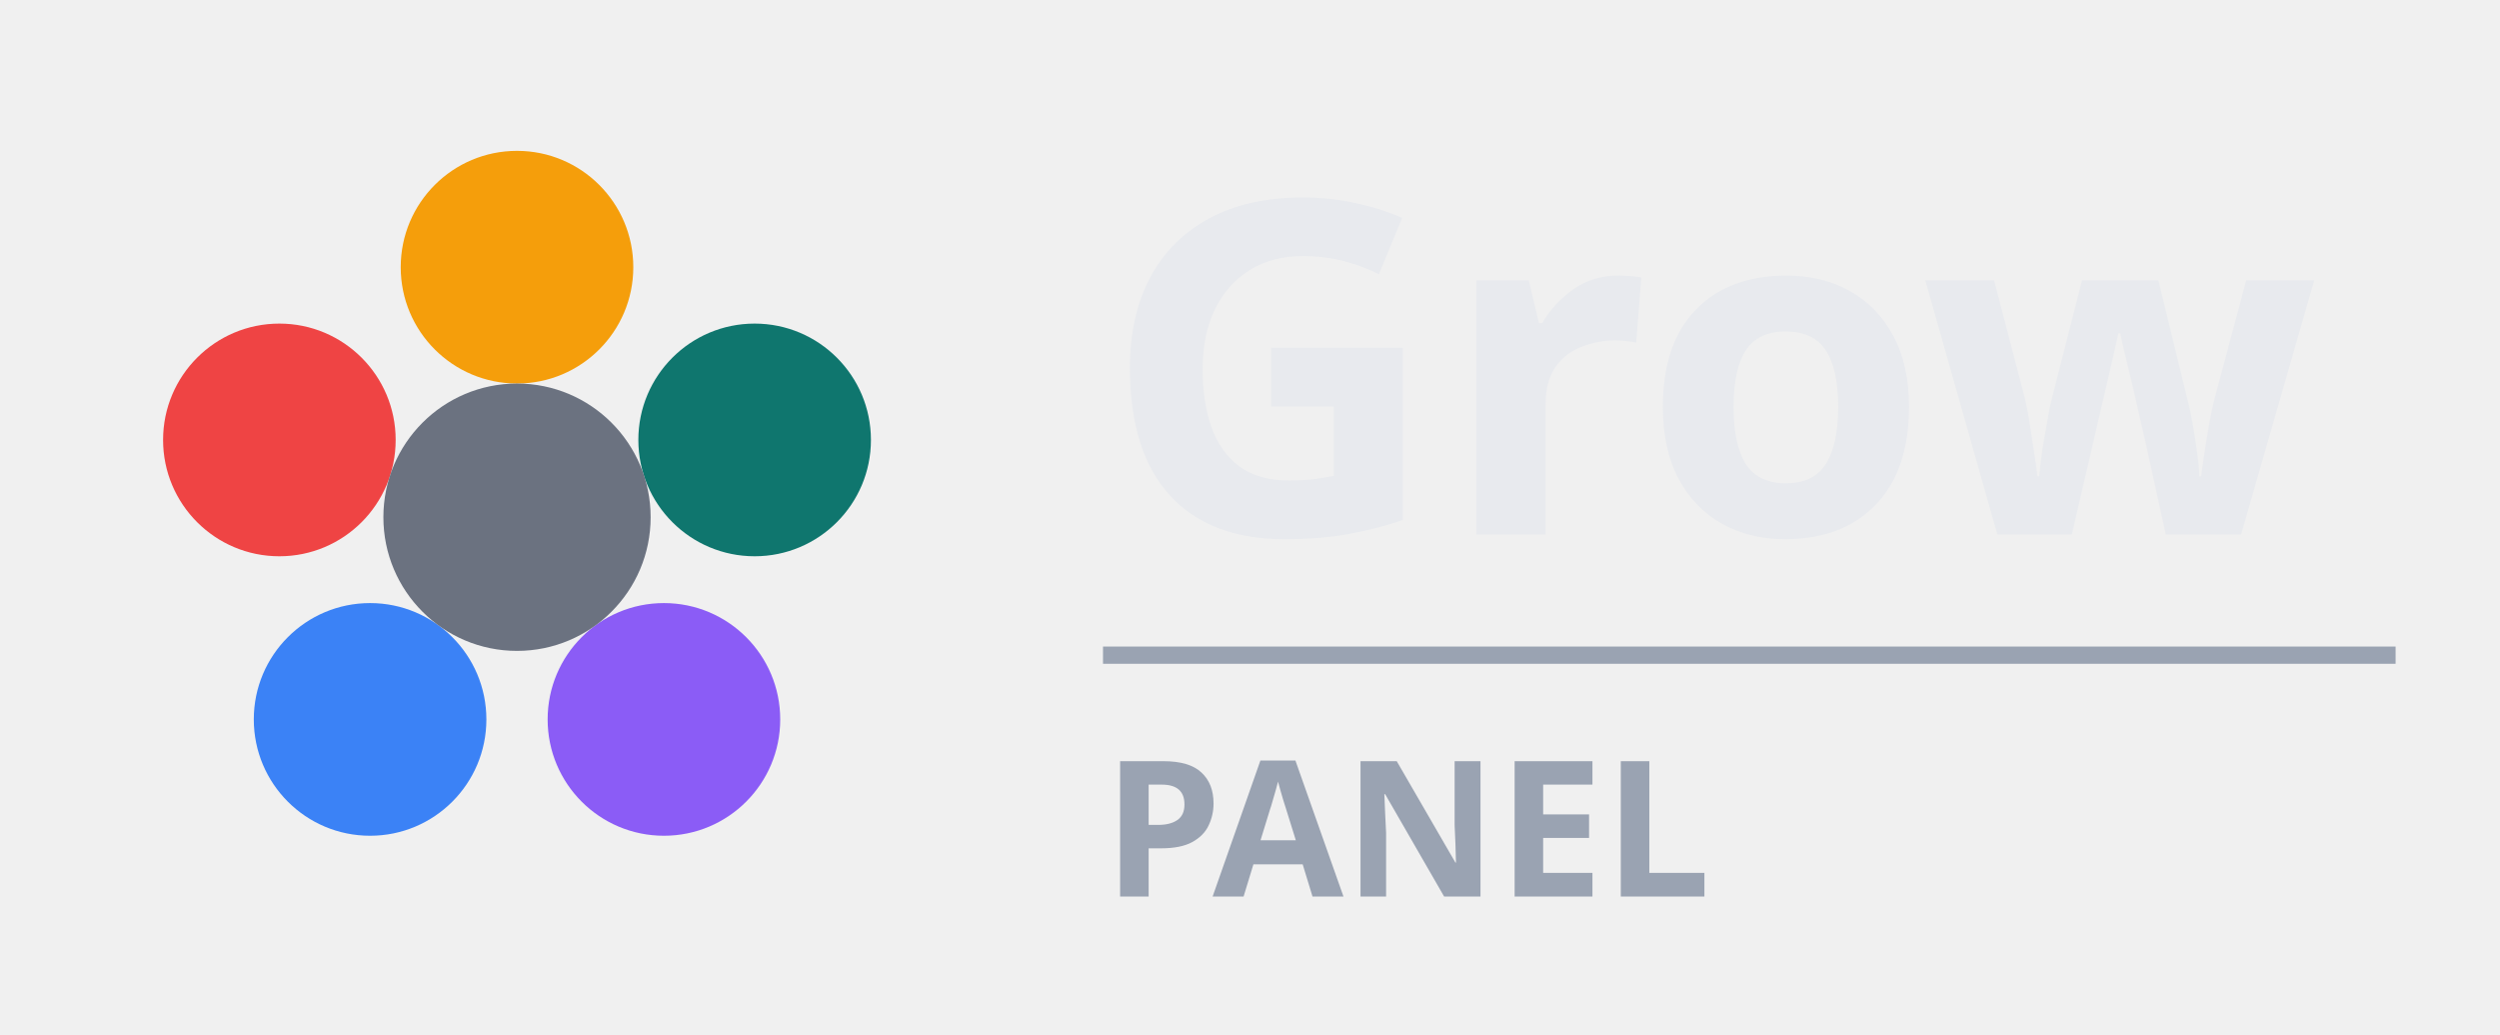
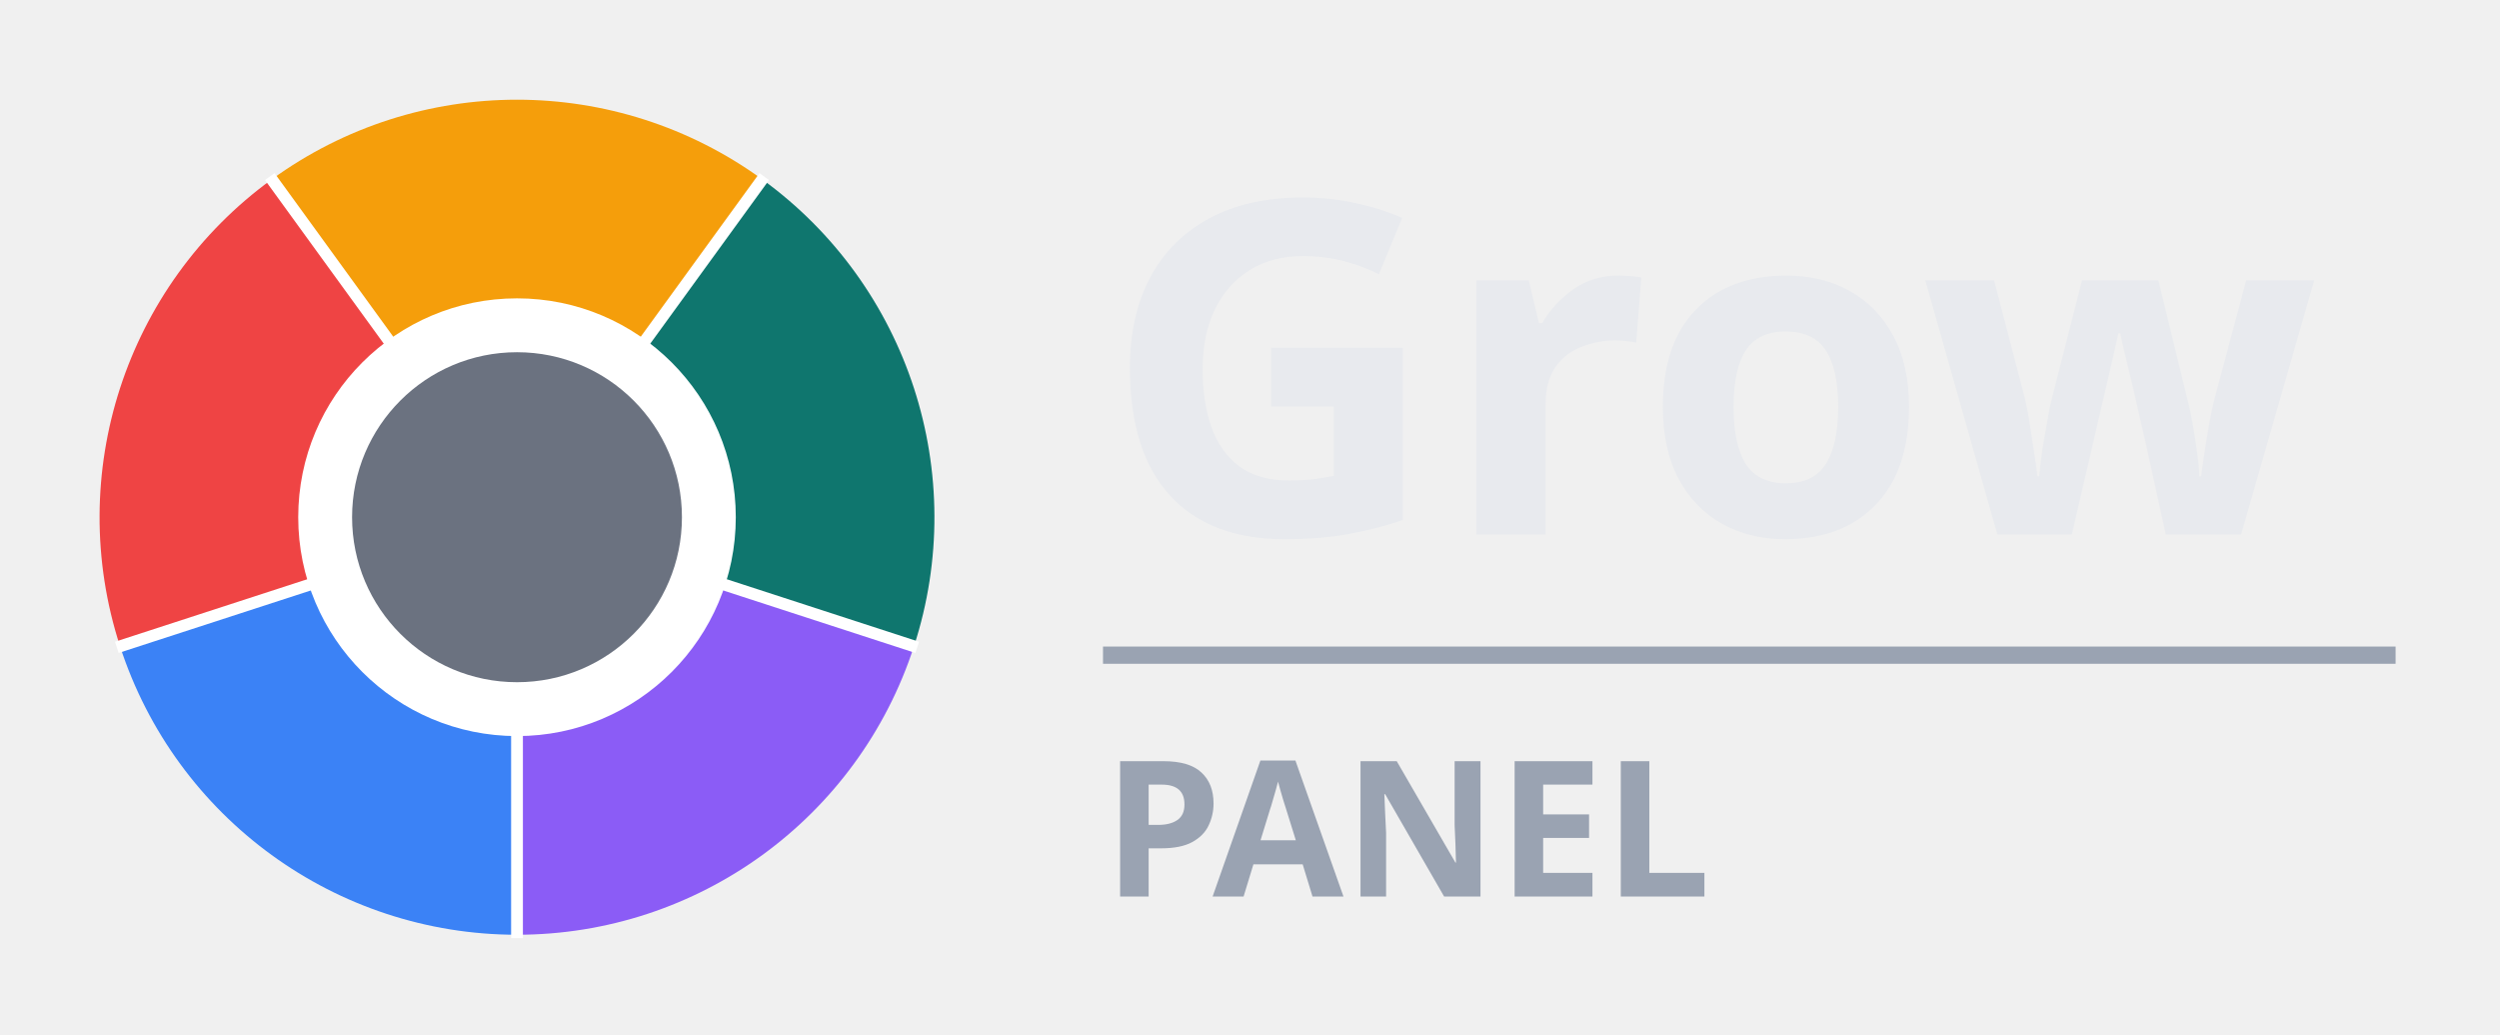
<svg xmlns="http://www.w3.org/2000/svg" viewBox="0 0 290 120" width="580" height="240">
  <g transform="translate(10 10) scale(0.1953)">
-     <circle cx="256" cy="107.5" r="69.1" fill="#f59e0b" />
-     <circle cx="397.2" cy="210.1" r="69.1" fill="#0f766e" />
-     <circle cx="343.3" cy="376.1" r="69.1" fill="#8b5cf6" />
-     <circle cx="168.7" cy="376.1" r="69.1" fill="#3b82f6" />
-     <circle cx="114.8" cy="210.1" r="69.1" fill="#ef4444" />
-     <circle cx="256" cy="256" r="79.4" fill="#6b7280" />
+     <path d="M256 256L110.2 55.4A248 248 0 0 1 401.8 55.4Z" fill="#f59e0b" />
+     <path d="M256 256L401.8 55.4A248 248 0 0 1 491.9 332.6Z" fill="#0f766e" />
+     <path d="M256 256L491.9 332.6A248 248 0 0 1 256.0 504.0Z" fill="#8b5cf6" />
+     <path d="M256 256L256.0 504.0A248 248 0 0 1 20.1 332.6Z" fill="#3b82f6" />
+     <path d="M256 256L20.1 332.6A248 248 0 0 1 110.2 55.4Z" fill="#ef4444" />
+     <path d="M256 256L109.1 53.7" stroke="#fff" stroke-width="7" fill="none" />
+     <path d="M256 256L402.9 53.7" stroke="#fff" stroke-width="7" fill="none" />
+     <path d="M256 256L493.8 333.3" stroke="#fff" stroke-width="7" fill="none" />
+     <path d="M256 256L256.0 506.0" stroke="#fff" stroke-width="7" fill="none" />
+     <path d="M256 256L18.2 333.3" stroke="#fff" stroke-width="7" fill="none" />
+     <circle cx="256" cy="256" r="130" fill="#fff" />
+     <circle cx="256" cy="256" r="98" fill="#6b7280" />
  </g>
  <text x="128" y="62" font-family="Segoe UI, system-ui, sans-serif" font-size="54" font-weight="700" fill="#e8eaee" textLength="150" lengthAdjust="spacingAndGlyphs">Grow</text>
  <line x1="128" y1="76" x2="278" y2="76" stroke="#9aa3b2" stroke-width="2" />
  <text x="128" y="104" font-family="Segoe UI, system-ui, sans-serif" font-size="22" font-weight="600" fill="#9aa3b2" textLength="150" lengthAdjust="spacing">PANEL</text>
</svg>
